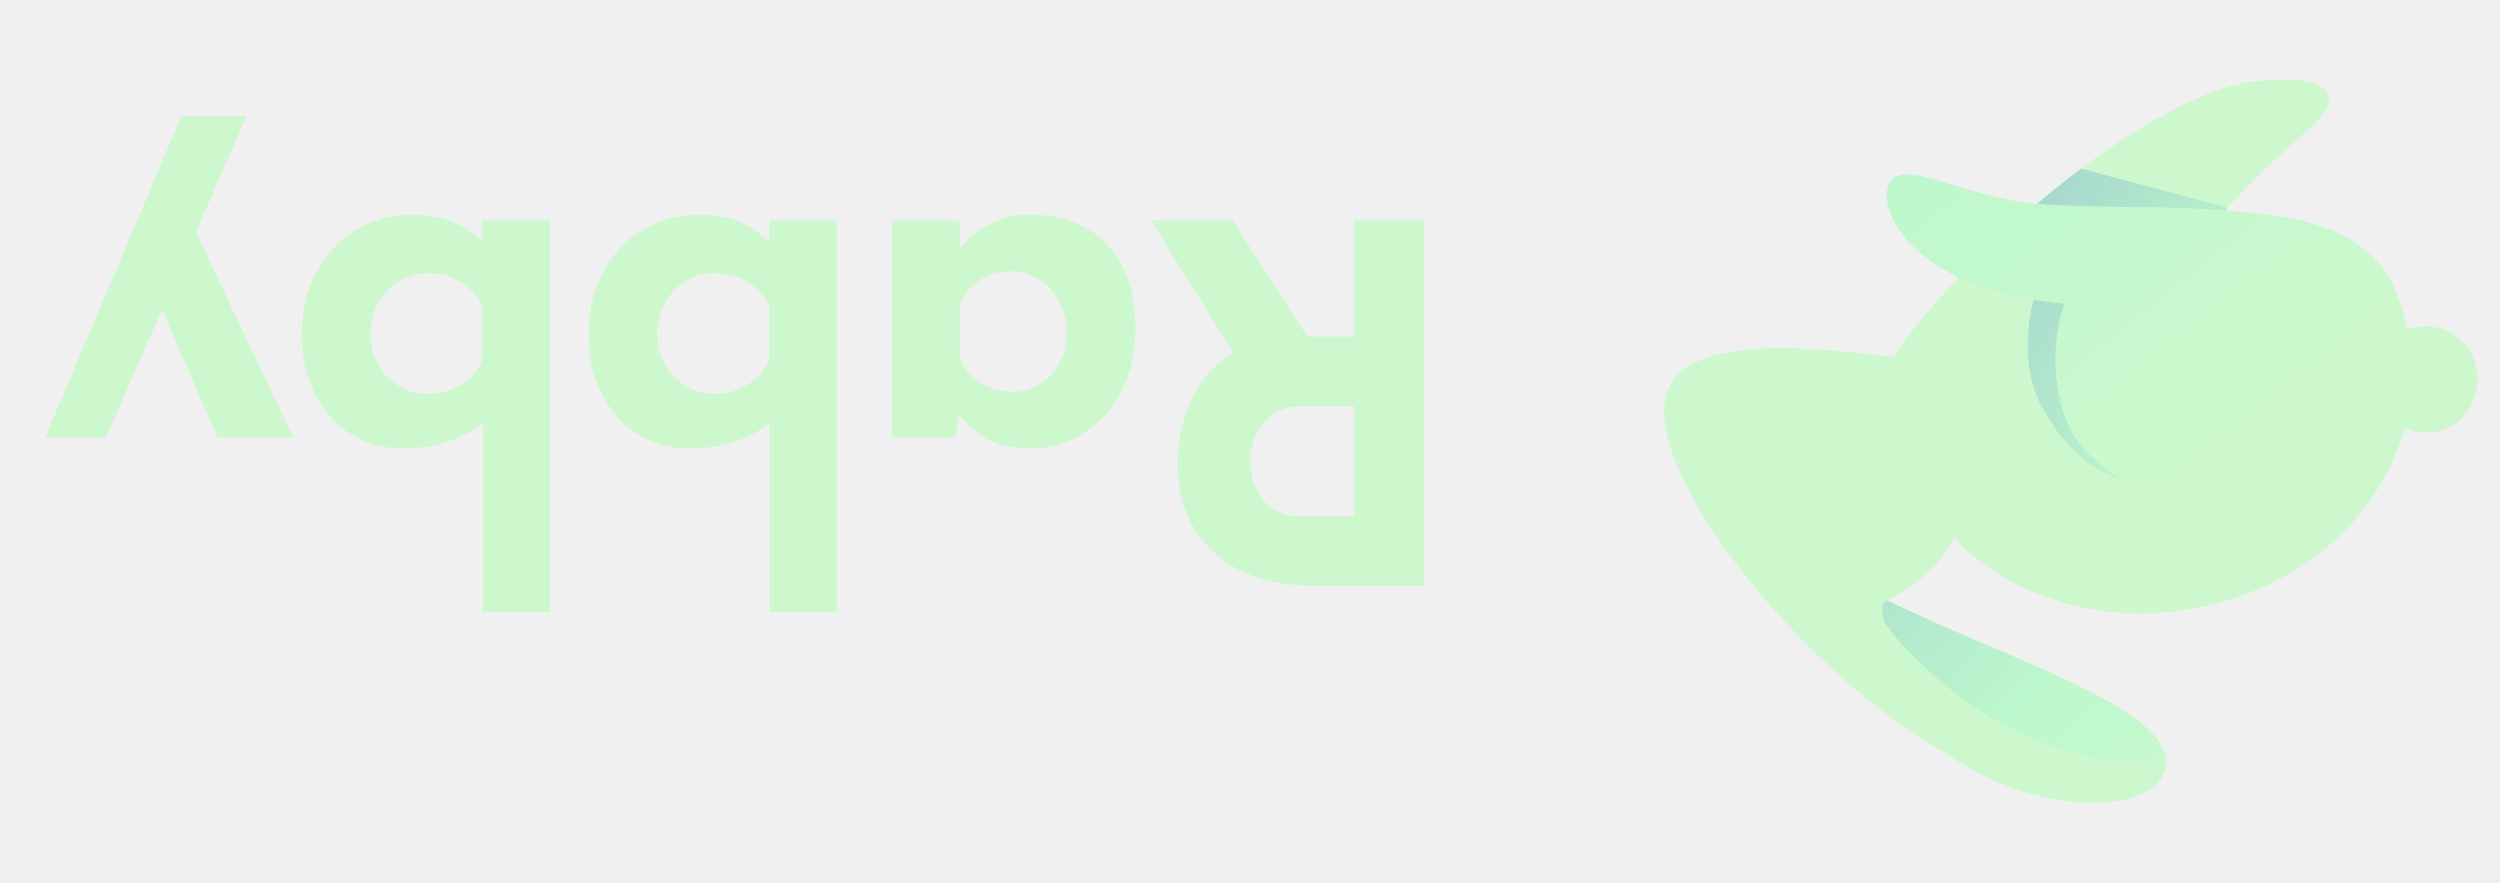
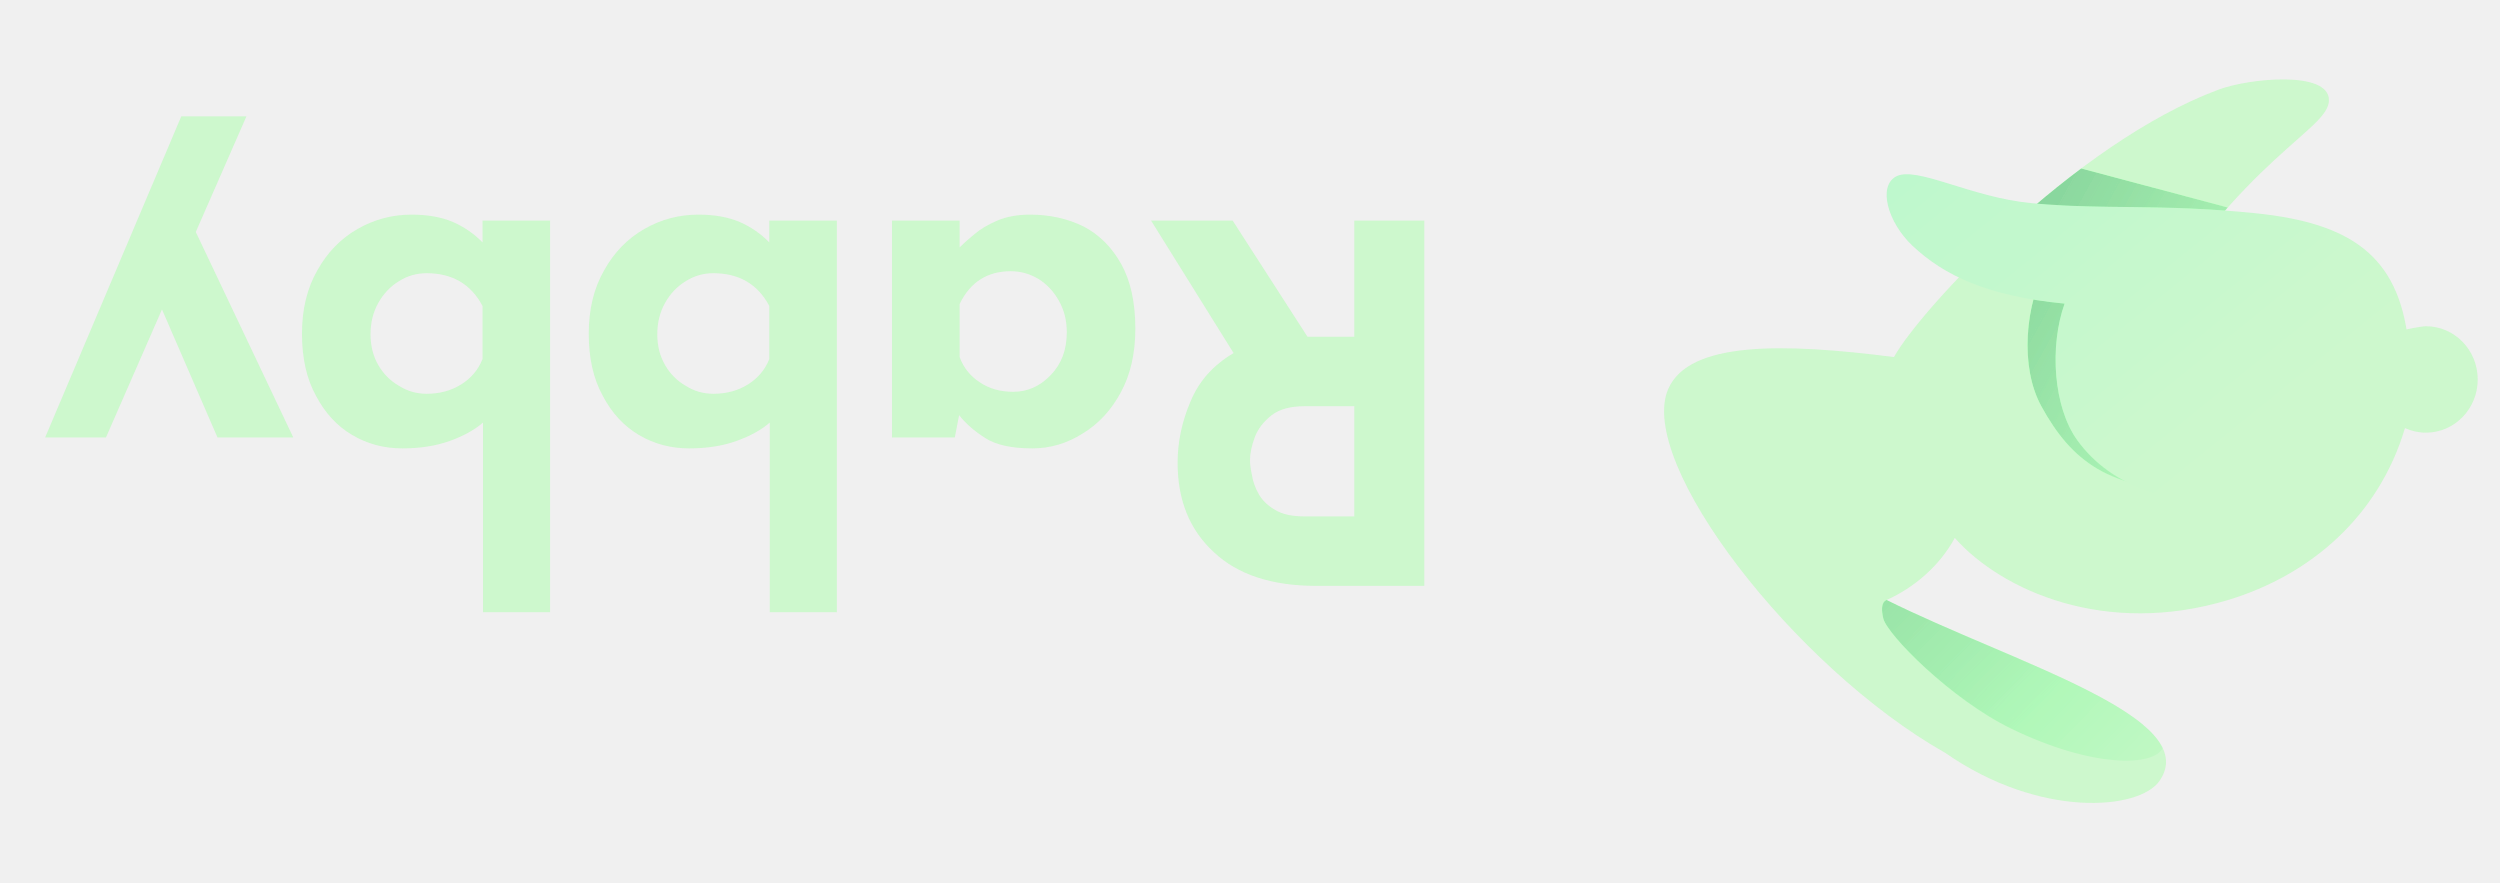
<svg xmlns="http://www.w3.org/2000/svg" width="68" height="24" viewBox="0 0 68 24" fill="none">
  <defs>
    <filter id="greenFilter">
      <feColorMatrix type="matrix" values="0.4 0 0 0 0  0 1.5 0 0 0  0 0 0.4 0 0  0 0 0 1 0" />
    </filter>
  </defs>
  <g transform="rotate(180 34.0 12.0)" style="filter: url(#greenFilter)">
    <g opacity="0.5">
      <path d="M32.188 8.064C33.404 8.064 34.337 8.37 34.984 8.982C35.641 9.585 35.969 10.395 35.969 11.412C35.969 11.979 35.851 12.537 35.615 13.086C35.387 13.635 34.998 14.072 34.446 14.396L36.691 18H34.472L32.437 14.841H31.163V18H29.259V8.064H32.188ZM32.516 12.951C32.901 12.951 33.199 12.87 33.409 12.708C33.628 12.537 33.781 12.339 33.868 12.114C33.956 11.88 34 11.669 34 11.48C34 11.372 33.982 11.237 33.947 11.075C33.921 10.904 33.86 10.733 33.763 10.562C33.667 10.391 33.518 10.247 33.317 10.13C33.124 10.013 32.862 9.954 32.529 9.954H31.163V12.951H32.516Z" fill="white" />
      <path d="M39.981 18.162C39.447 18.162 38.962 18.054 38.524 17.838C38.095 17.613 37.754 17.271 37.5 16.812C37.246 16.353 37.119 15.768 37.119 15.057C37.119 14.391 37.25 13.815 37.513 13.329C37.775 12.843 38.121 12.47 38.55 12.209C38.979 11.939 39.434 11.804 39.916 11.804C40.485 11.804 40.914 11.898 41.203 12.087C41.5 12.276 41.736 12.483 41.912 12.708L42.03 12.101H43.737V18H41.898V17.271C41.811 17.361 41.68 17.478 41.505 17.622C41.338 17.766 41.128 17.892 40.874 18C40.62 18.108 40.323 18.162 39.981 18.162ZM40.507 16.623C41.146 16.623 41.61 16.326 41.898 15.732V14.288C41.793 14 41.61 13.77 41.347 13.599C41.093 13.428 40.791 13.343 40.441 13.343C40.047 13.343 39.706 13.496 39.417 13.802C39.128 14.099 38.983 14.486 38.983 14.963C38.983 15.278 39.053 15.561 39.194 15.813C39.334 16.065 39.517 16.263 39.745 16.407C39.981 16.551 40.235 16.623 40.507 16.623Z" fill="white" />
      <path d="M49.005 18.162C48.568 18.162 48.191 18.095 47.876 17.96C47.57 17.825 47.303 17.64 47.075 17.406V18H45.237V7.349H47.062V12.506C47.29 12.308 47.592 12.141 47.968 12.006C48.345 11.871 48.773 11.804 49.255 11.804C49.754 11.804 50.209 11.925 50.621 12.168C51.032 12.411 51.36 12.767 51.605 13.235C51.859 13.694 51.986 14.256 51.986 14.922C51.986 15.588 51.846 16.164 51.566 16.65C51.295 17.136 50.931 17.51 50.476 17.771C50.021 18.032 49.531 18.162 49.005 18.162ZM48.599 16.569C48.87 16.569 49.119 16.497 49.347 16.353C49.583 16.209 49.772 16.011 49.911 15.759C50.052 15.507 50.122 15.224 50.122 14.909C50.122 14.594 50.052 14.315 49.911 14.072C49.772 13.829 49.583 13.64 49.347 13.505C49.119 13.361 48.87 13.289 48.599 13.289C48.24 13.289 47.924 13.374 47.653 13.545C47.382 13.716 47.189 13.946 47.075 14.234V15.678C47.39 16.272 47.898 16.569 48.599 16.569Z" fill="white" />
      <path d="M56.806 18.162C56.368 18.162 55.991 18.095 55.676 17.96C55.37 17.825 55.103 17.64 54.875 17.406V18H53.037V7.349H54.862V12.506C55.09 12.308 55.392 12.141 55.768 12.006C56.145 11.871 56.574 11.804 57.055 11.804C57.554 11.804 58.009 11.925 58.42 12.168C58.832 12.411 59.16 12.767 59.405 13.235C59.659 13.694 59.786 14.256 59.786 14.922C59.786 15.588 59.646 16.164 59.366 16.65C59.095 17.136 58.731 17.51 58.276 17.771C57.821 18.032 57.331 18.162 56.806 18.162ZM56.398 16.569C56.67 16.569 56.919 16.497 57.147 16.353C57.383 16.209 57.571 16.011 57.712 15.759C57.852 15.507 57.922 15.224 57.922 14.909C57.922 14.594 57.852 14.315 57.712 14.072C57.571 13.829 57.383 13.64 57.147 13.505C56.919 13.361 56.67 13.289 56.398 13.289C56.039 13.289 55.724 13.374 55.453 13.545C55.182 13.716 54.989 13.946 54.875 14.234V15.678C55.19 16.272 55.698 16.569 56.398 16.569Z" fill="white" />
      <path d="M61.297 20.835L62.675 17.69L60.023 12.101H62.084L63.594 15.584L65.118 12.101H66.772L63.069 20.835H61.297Z" fill="white" />
      <path d="M22.624 13.42C23.493 11.424 19.196 5.846 15.091 3.523C12.503 1.722 9.807 1.97 9.261 2.76C8.062 4.495 13.229 5.965 16.685 7.68C15.942 8.012 15.242 8.607 14.83 9.368C13.542 7.922 10.714 6.677 7.397 7.68C5.161 8.356 3.303 9.949 2.585 12.356C2.41 12.276 2.217 12.232 2.014 12.232C1.236 12.232 0.606 12.88 0.606 13.679C0.606 14.478 1.236 15.126 2.014 15.126C2.158 15.126 2.608 15.027 2.608 15.027L9.807 15.08C6.928 19.776 4.653 20.462 4.653 21.276C4.653 22.089 6.83 21.869 7.647 21.565C11.56 20.114 15.762 15.59 16.484 14.288C19.512 14.676 22.057 14.722 22.624 13.42Z" fill="url(#paint0_linear_20789_5609)" />
      <path fill-rule="evenodd" clip-rule="evenodd" d="M16.684 7.68C16.684 7.68 16.685 7.68 16.685 7.68C16.845 7.616 16.819 7.372 16.775 7.181C16.674 6.742 14.93 4.972 13.292 4.179C11.06 3.098 9.417 3.154 9.174 3.652C9.629 4.61 11.736 5.509 13.938 6.448C14.877 6.849 15.833 7.257 16.685 7.68C16.685 7.68 16.684 7.68 16.684 7.68Z" fill="url(#paint1_linear_20789_5609)" />
      <path fill-rule="evenodd" clip-rule="evenodd" d="M13.852 17.322C13.401 17.144 12.891 16.982 12.311 16.834C12.929 15.697 13.059 14.014 12.475 12.95C11.656 11.456 10.628 10.661 8.239 10.661C6.924 10.661 3.386 11.116 3.323 14.153C3.317 14.472 3.323 14.764 3.345 15.032L9.807 15.08C8.936 16.501 8.12 17.555 7.406 18.356C8.263 18.582 8.971 18.772 9.621 18.946C10.237 19.111 10.801 19.262 11.392 19.417C12.283 18.75 13.12 18.022 13.852 17.322Z" fill="url(#paint2_linear_20789_5609)" />
      <path d="M2.498 14.72C2.762 17.027 4.038 17.931 6.643 18.199C9.249 18.466 10.744 18.287 12.734 18.473C14.396 18.628 15.88 19.499 16.43 19.198C16.926 18.927 16.649 17.949 15.986 17.321C15.126 16.508 13.937 15.942 11.844 15.741C12.261 14.567 12.145 12.921 11.497 12.025C10.56 10.73 8.831 10.145 6.643 10.4C4.358 10.668 2.167 11.825 2.498 14.72Z" fill="url(#paint3_linear_20789_5609)" />
    </g>
    <defs>
      <linearGradient id="paint0_linear_20789_5609" x1="7.136" y1="11.652" x2="22.498" y2="15.89" gradientUnits="userSpaceOnUse">
        <stop stop-color="white" />
        <stop offset="1" stop-color="white" />
      </linearGradient>
      <linearGradient id="paint1_linear_20789_5609" x1="19.86" y1="11.354" x2="8.514" y2="0.29" gradientUnits="userSpaceOnUse">
-         <stop stop-color="#8697FF" />
-         <stop offset="1" stop-color="#8697FF" stop-opacity="0" />
+         <stop stop-color="#239363" />
+         <stop offset="1" stop-color="#239363" stop-opacity="0" />
      </linearGradient>
      <linearGradient id="paint2_linear_20789_5609" x1="14.159" y1="17.718" x2="3.41" y2="11.707" gradientUnits="userSpaceOnUse">
-         <stop stop-color="#8697FF" />
-         <stop offset="1" stop-color="#8697FF" stop-opacity="0" />
+         <stop stop-color="#239363" />
+         <stop offset="1" stop-color="#239363" stop-opacity="0" />
      </linearGradient>
      <linearGradient id="paint3_linear_20789_5609" x1="8.05" y1="11.535" x2="15.465" y2="20.699" gradientUnits="userSpaceOnUse">
        <stop stop-color="white" />
        <stop offset="0.984" stop-color="#D1D8FF" />
      </linearGradient>
    </defs>
  </g>
</svg>
